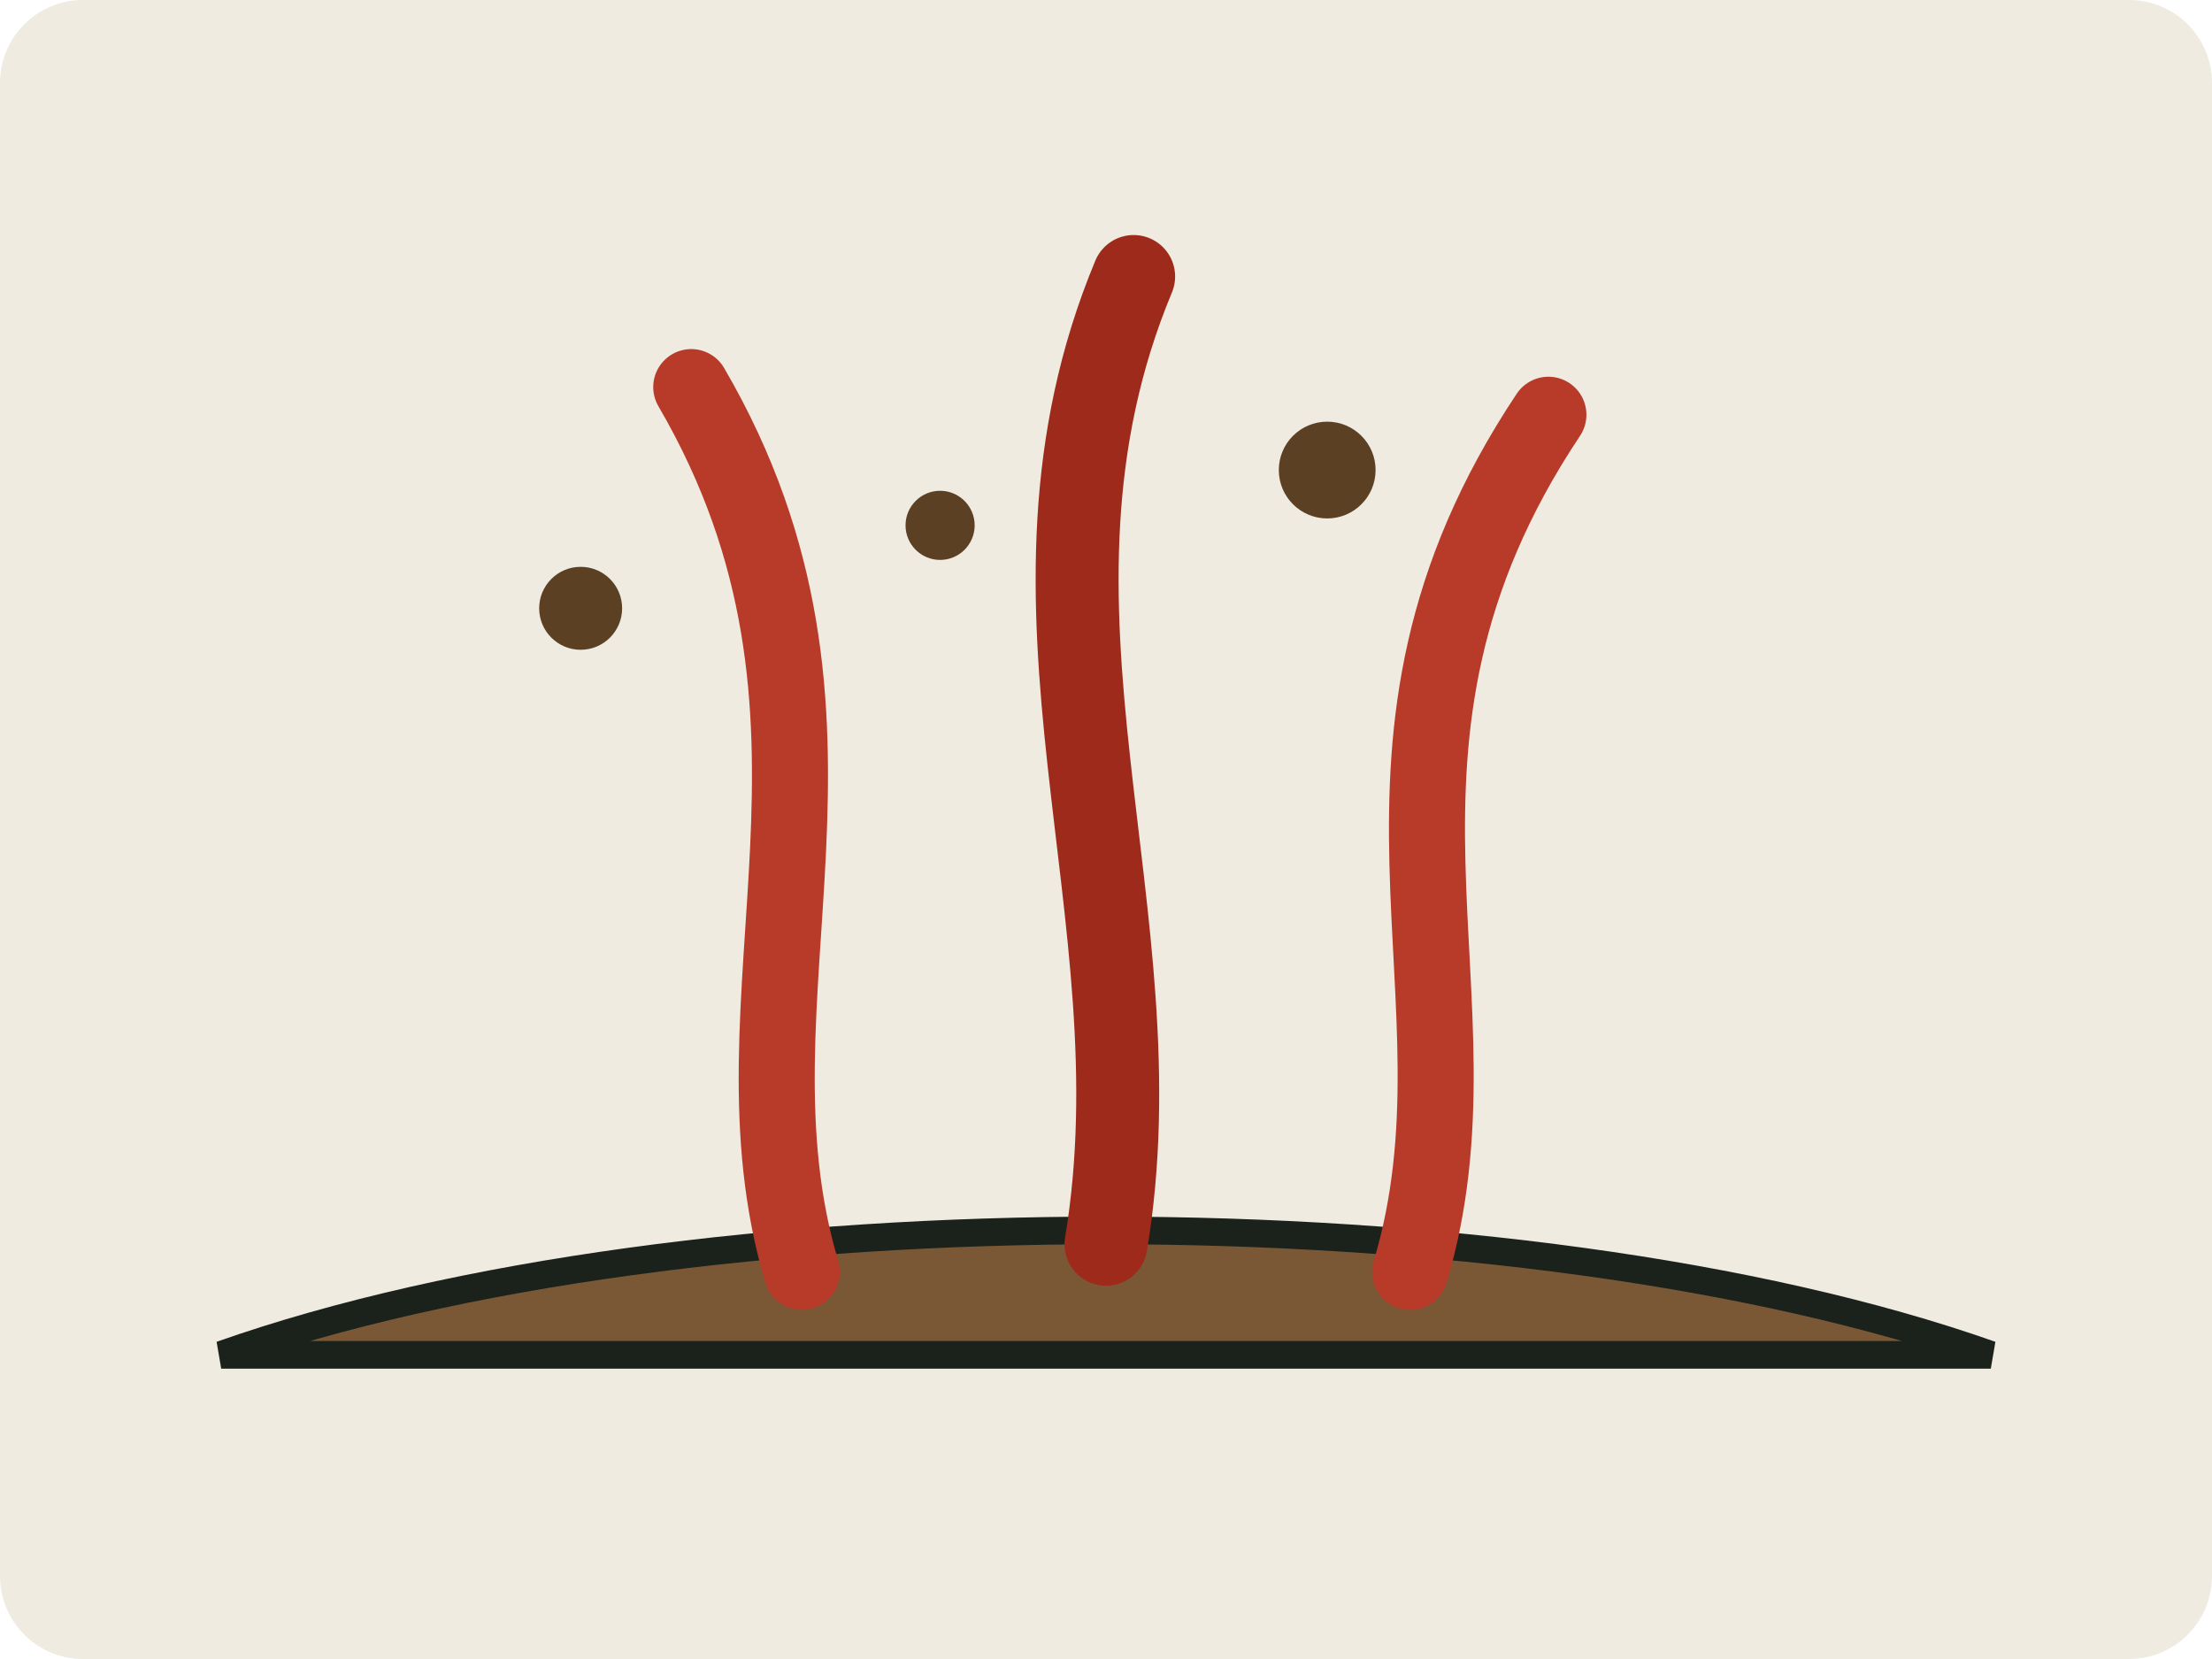
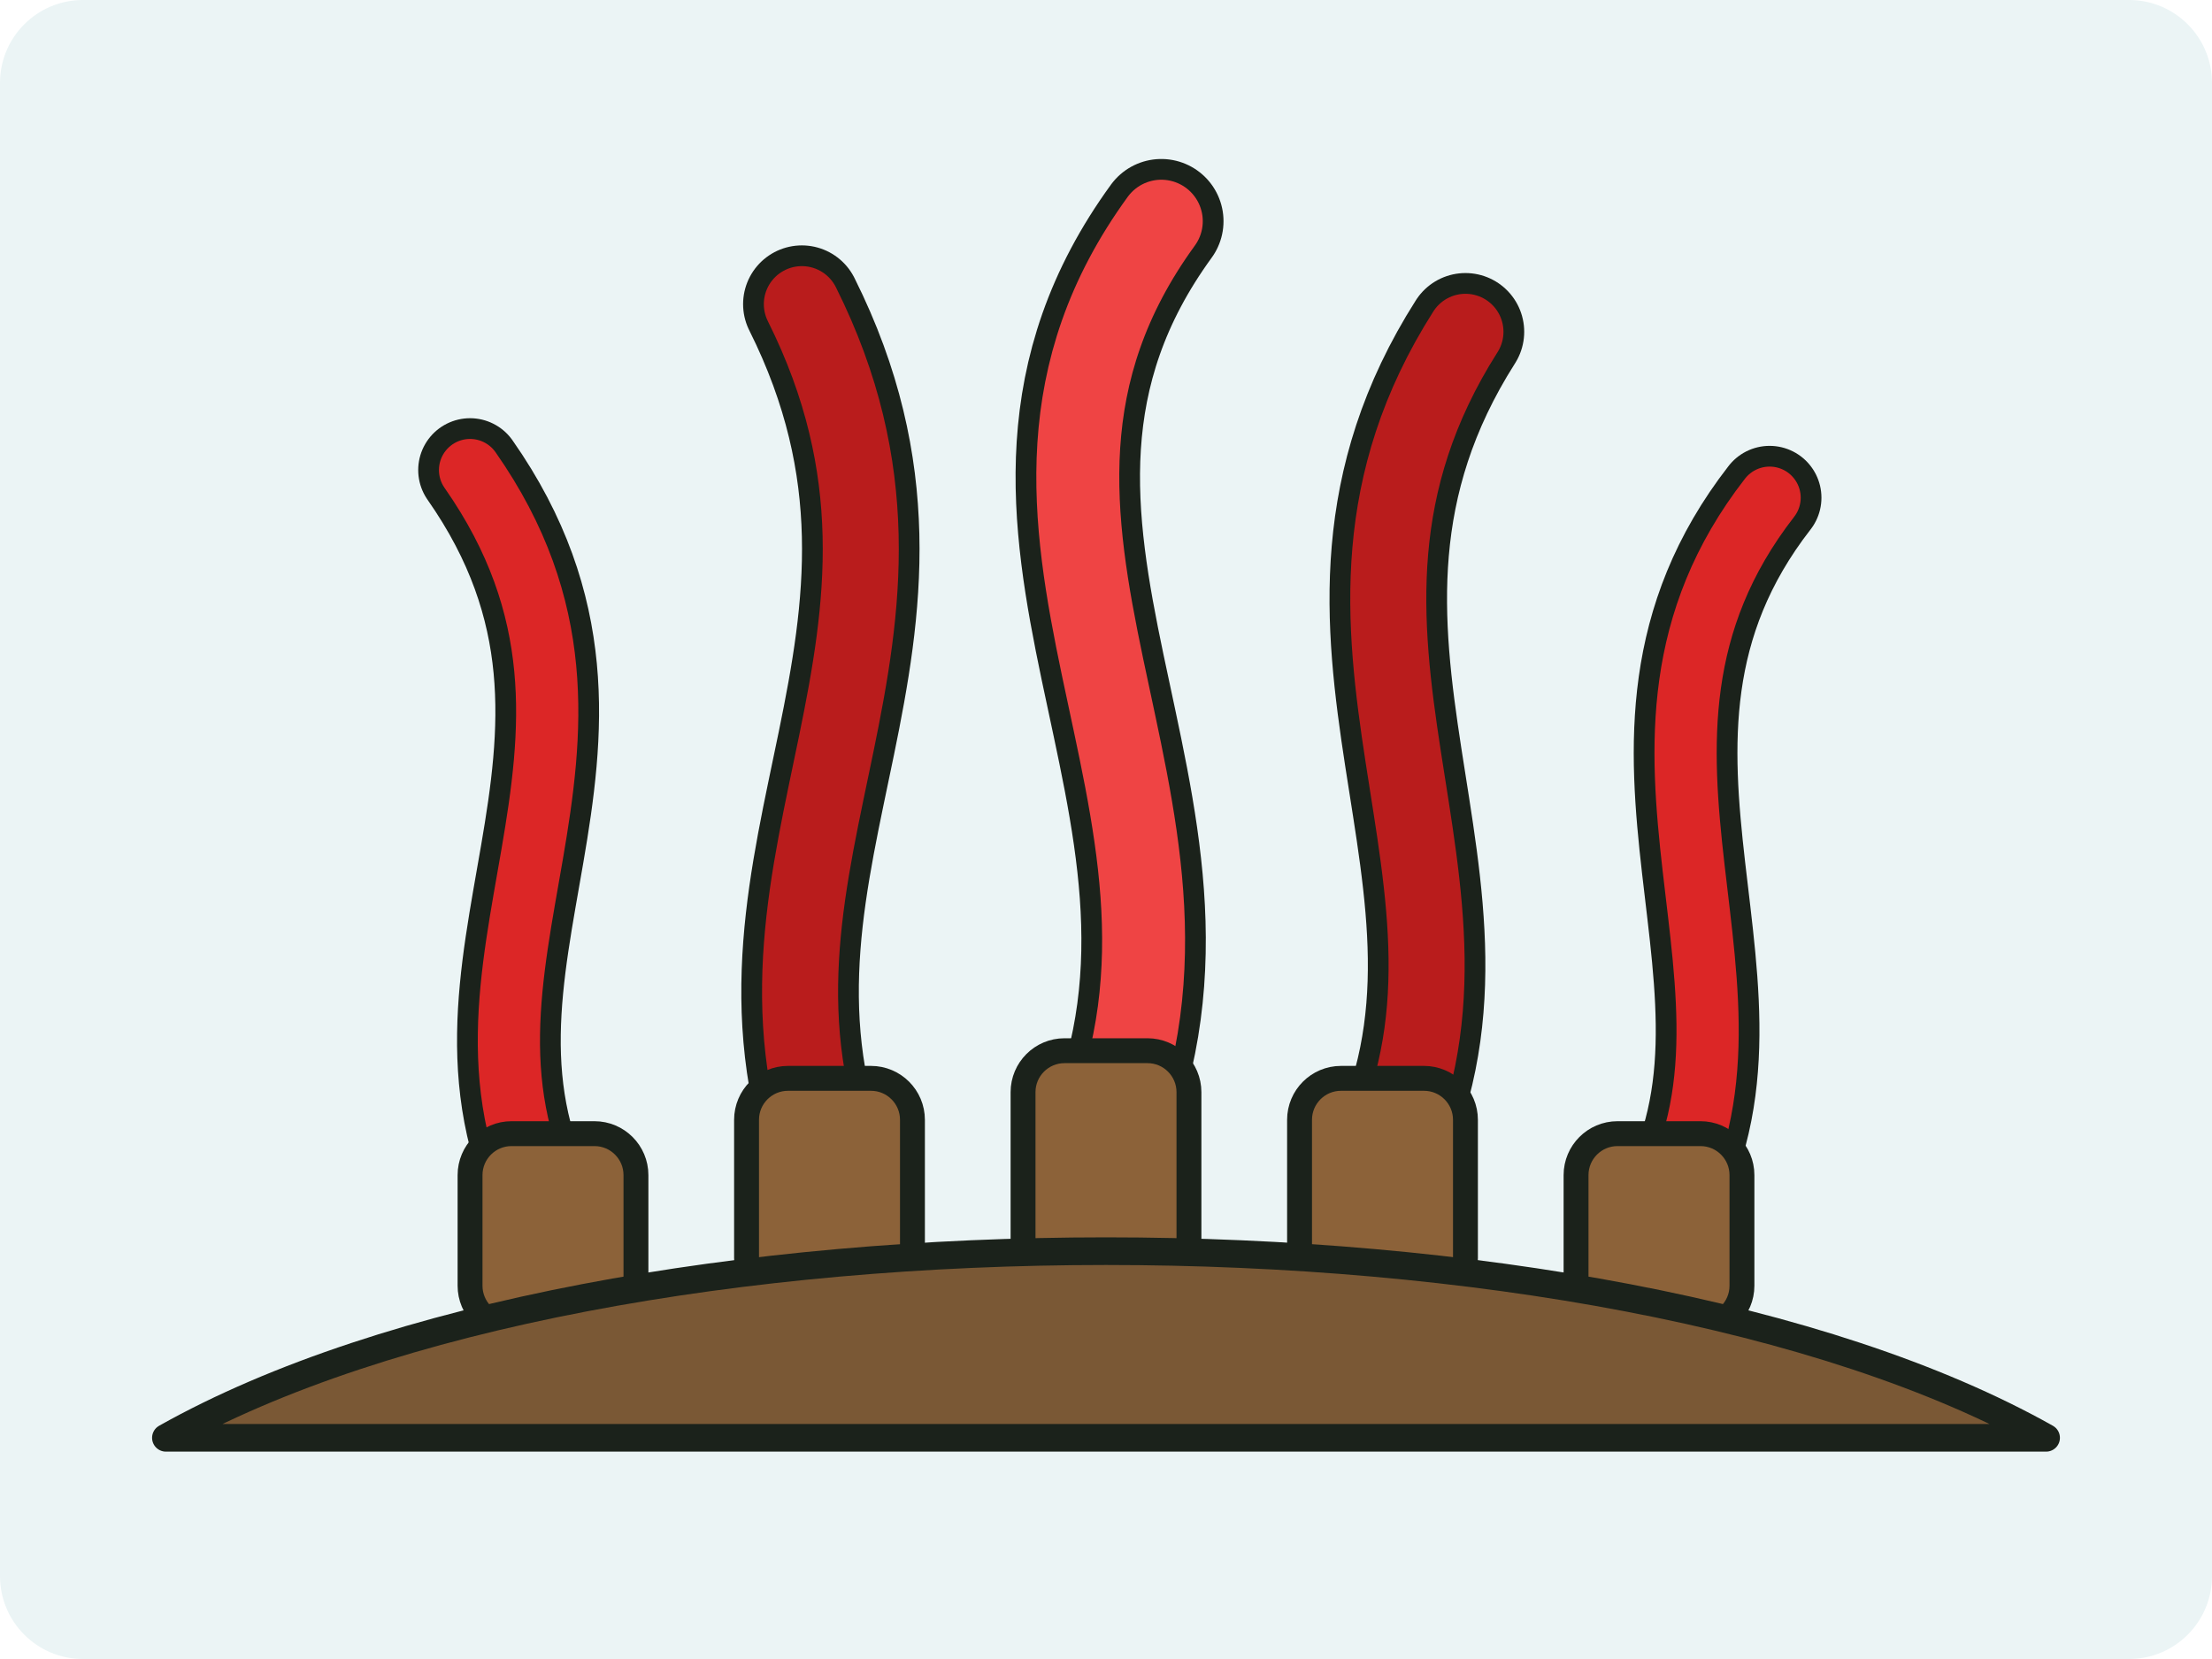
<svg xmlns="http://www.w3.org/2000/svg" viewBox="0 0 160 120" fill="none">
-   <rect width="160" height="120" rx="6" fill="#EFEBE1" />
-   <path d="M16 98C50 86 110 86 144 98H16Z" fill="#7A5835" stroke="#1B221B" stroke-width="2" />
-   <path d="M58 92C52 72 64 52 50 28" stroke="#B83B2A" stroke-width="5.5" stroke-linecap="round" />
-   <path d="M80 90C84 66 72 44 82 20" stroke="#9E2A1C" stroke-width="6" stroke-linecap="round" />
-   <path d="M102 92C108 72 96 54 112 30" stroke="#B83B2A" stroke-width="5.5" stroke-linecap="round" />
-   <circle cx="42" cy="44" r="3" fill="#5C4024" />
-   <circle cx="96" cy="34" r="3.5" fill="#5C4024" />
-   <circle cx="68" cy="38" r="2.5" fill="#5C4024" />
+   <rect width="160" height="120" rx="6" fill="#EBF4F5" />
+   <g stroke-linecap="round">
+     <path d="M40 88C30 70 48 54 34 34" stroke="#1B221B" stroke-width="7.5" />
+     <path d="M40 88C30 70 48 54 34 34" stroke="#DC2626" stroke-width="4.5" />
+     <path d="M60 84C52 62 70 46 58 22" stroke="#1B221B" stroke-width="8.5" />
+     <path d="M60 84C52 62 70 46 58 22" stroke="#B91C1C" stroke-width="5.5" />
+     <path d="M80 82C90 58 68 38 84 16" stroke="#1B221B" stroke-width="9" />
+     <path d="M80 82C90 58 68 38 84 16" stroke="#EF4444" stroke-width="6" />
+     <path d="M100 84C110 64 92 46 106 24" stroke="#1B221B" stroke-width="8.5" />
+     <path d="M100 84C110 64 92 46 106 24" stroke="#B91C1C" stroke-width="5.5" />
+     <path d="M120 88C130 72 114 54 128 36" stroke="#1B221B" stroke-width="7.5" />
+     <path d="M120 88C130 72 114 54 128 36" stroke="#DC2626" stroke-width="4.5" />
+   </g>
+   <g fill="#8C6239" stroke="#1B221B" stroke-width="1.8">
+     <rect x="34" y="82" width="12" height="14" rx="3" />
+     <rect x="54" y="78" width="12" height="16" rx="3" />
+     <rect x="74" y="76" width="12" height="18" rx="3" />
+     <rect x="94" y="78" width="12" height="16" rx="3" />
+     <rect x="114" y="82" width="12" height="14" rx="3" />
+   </g>
+   <path d="M12 104C44 86 116 86 148 104H12Z" fill="#7A5835" stroke="#1B221B" stroke-width="2" stroke-linejoin="round" />
</svg>
